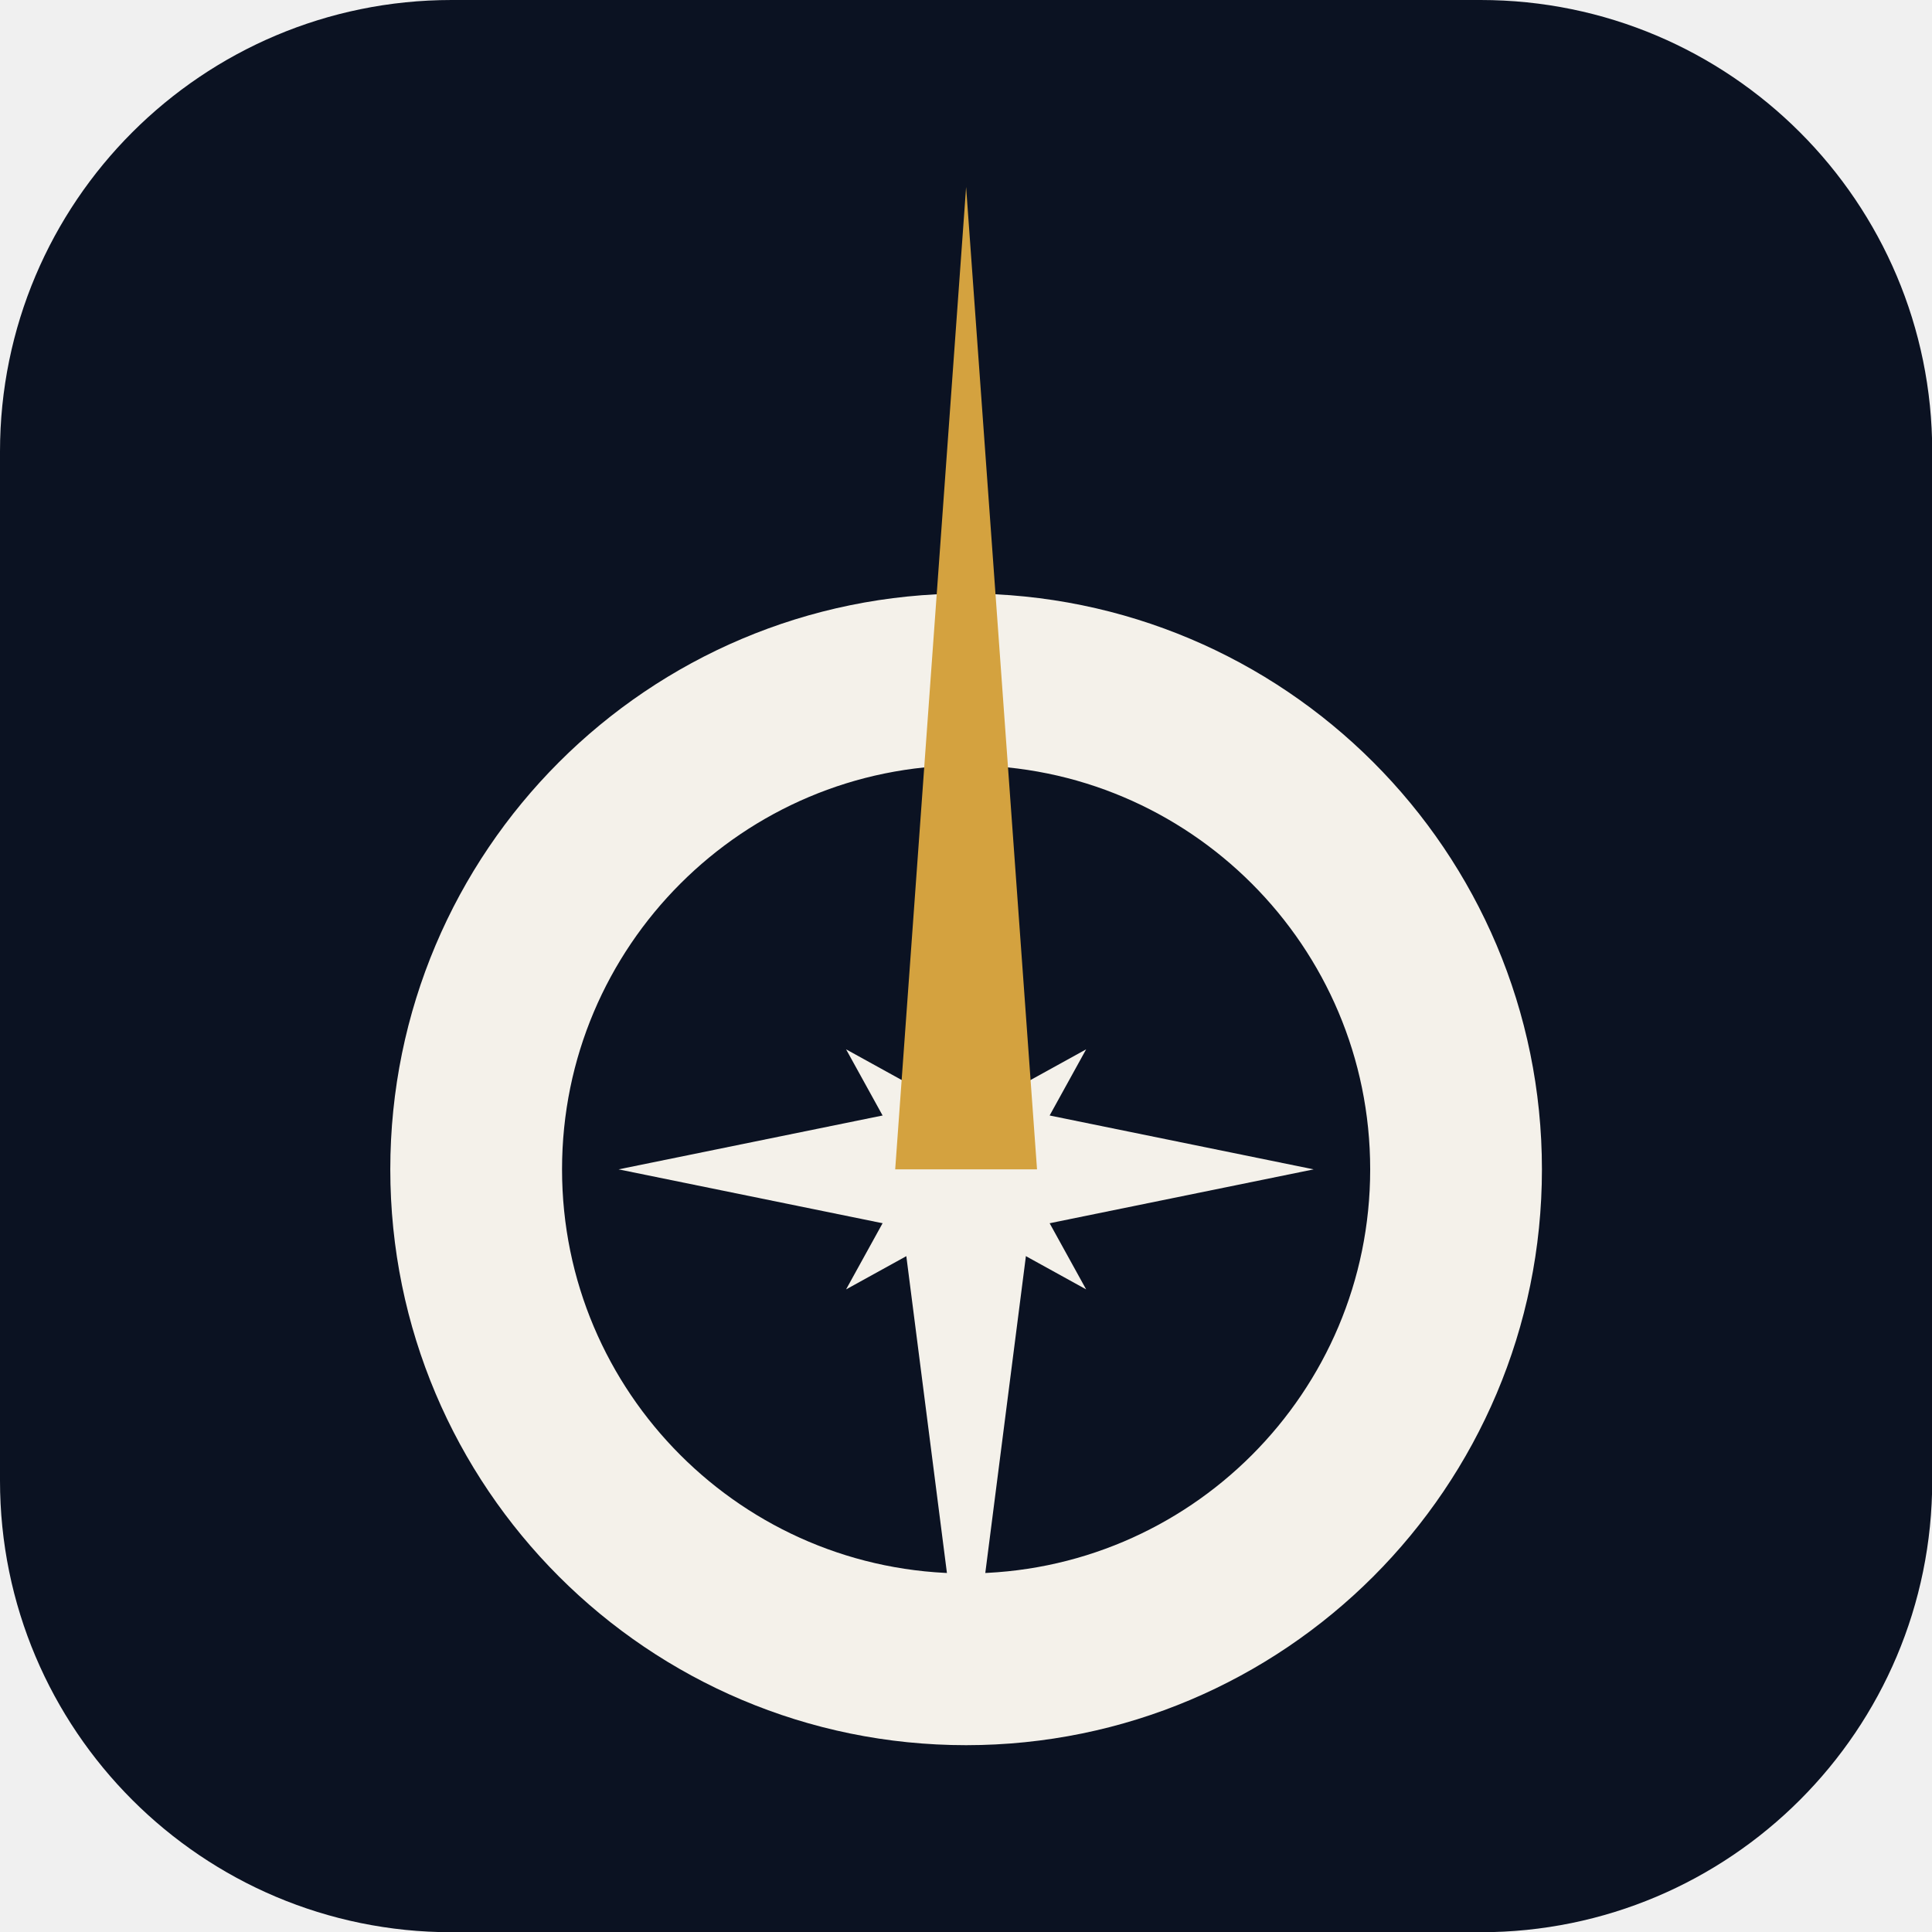
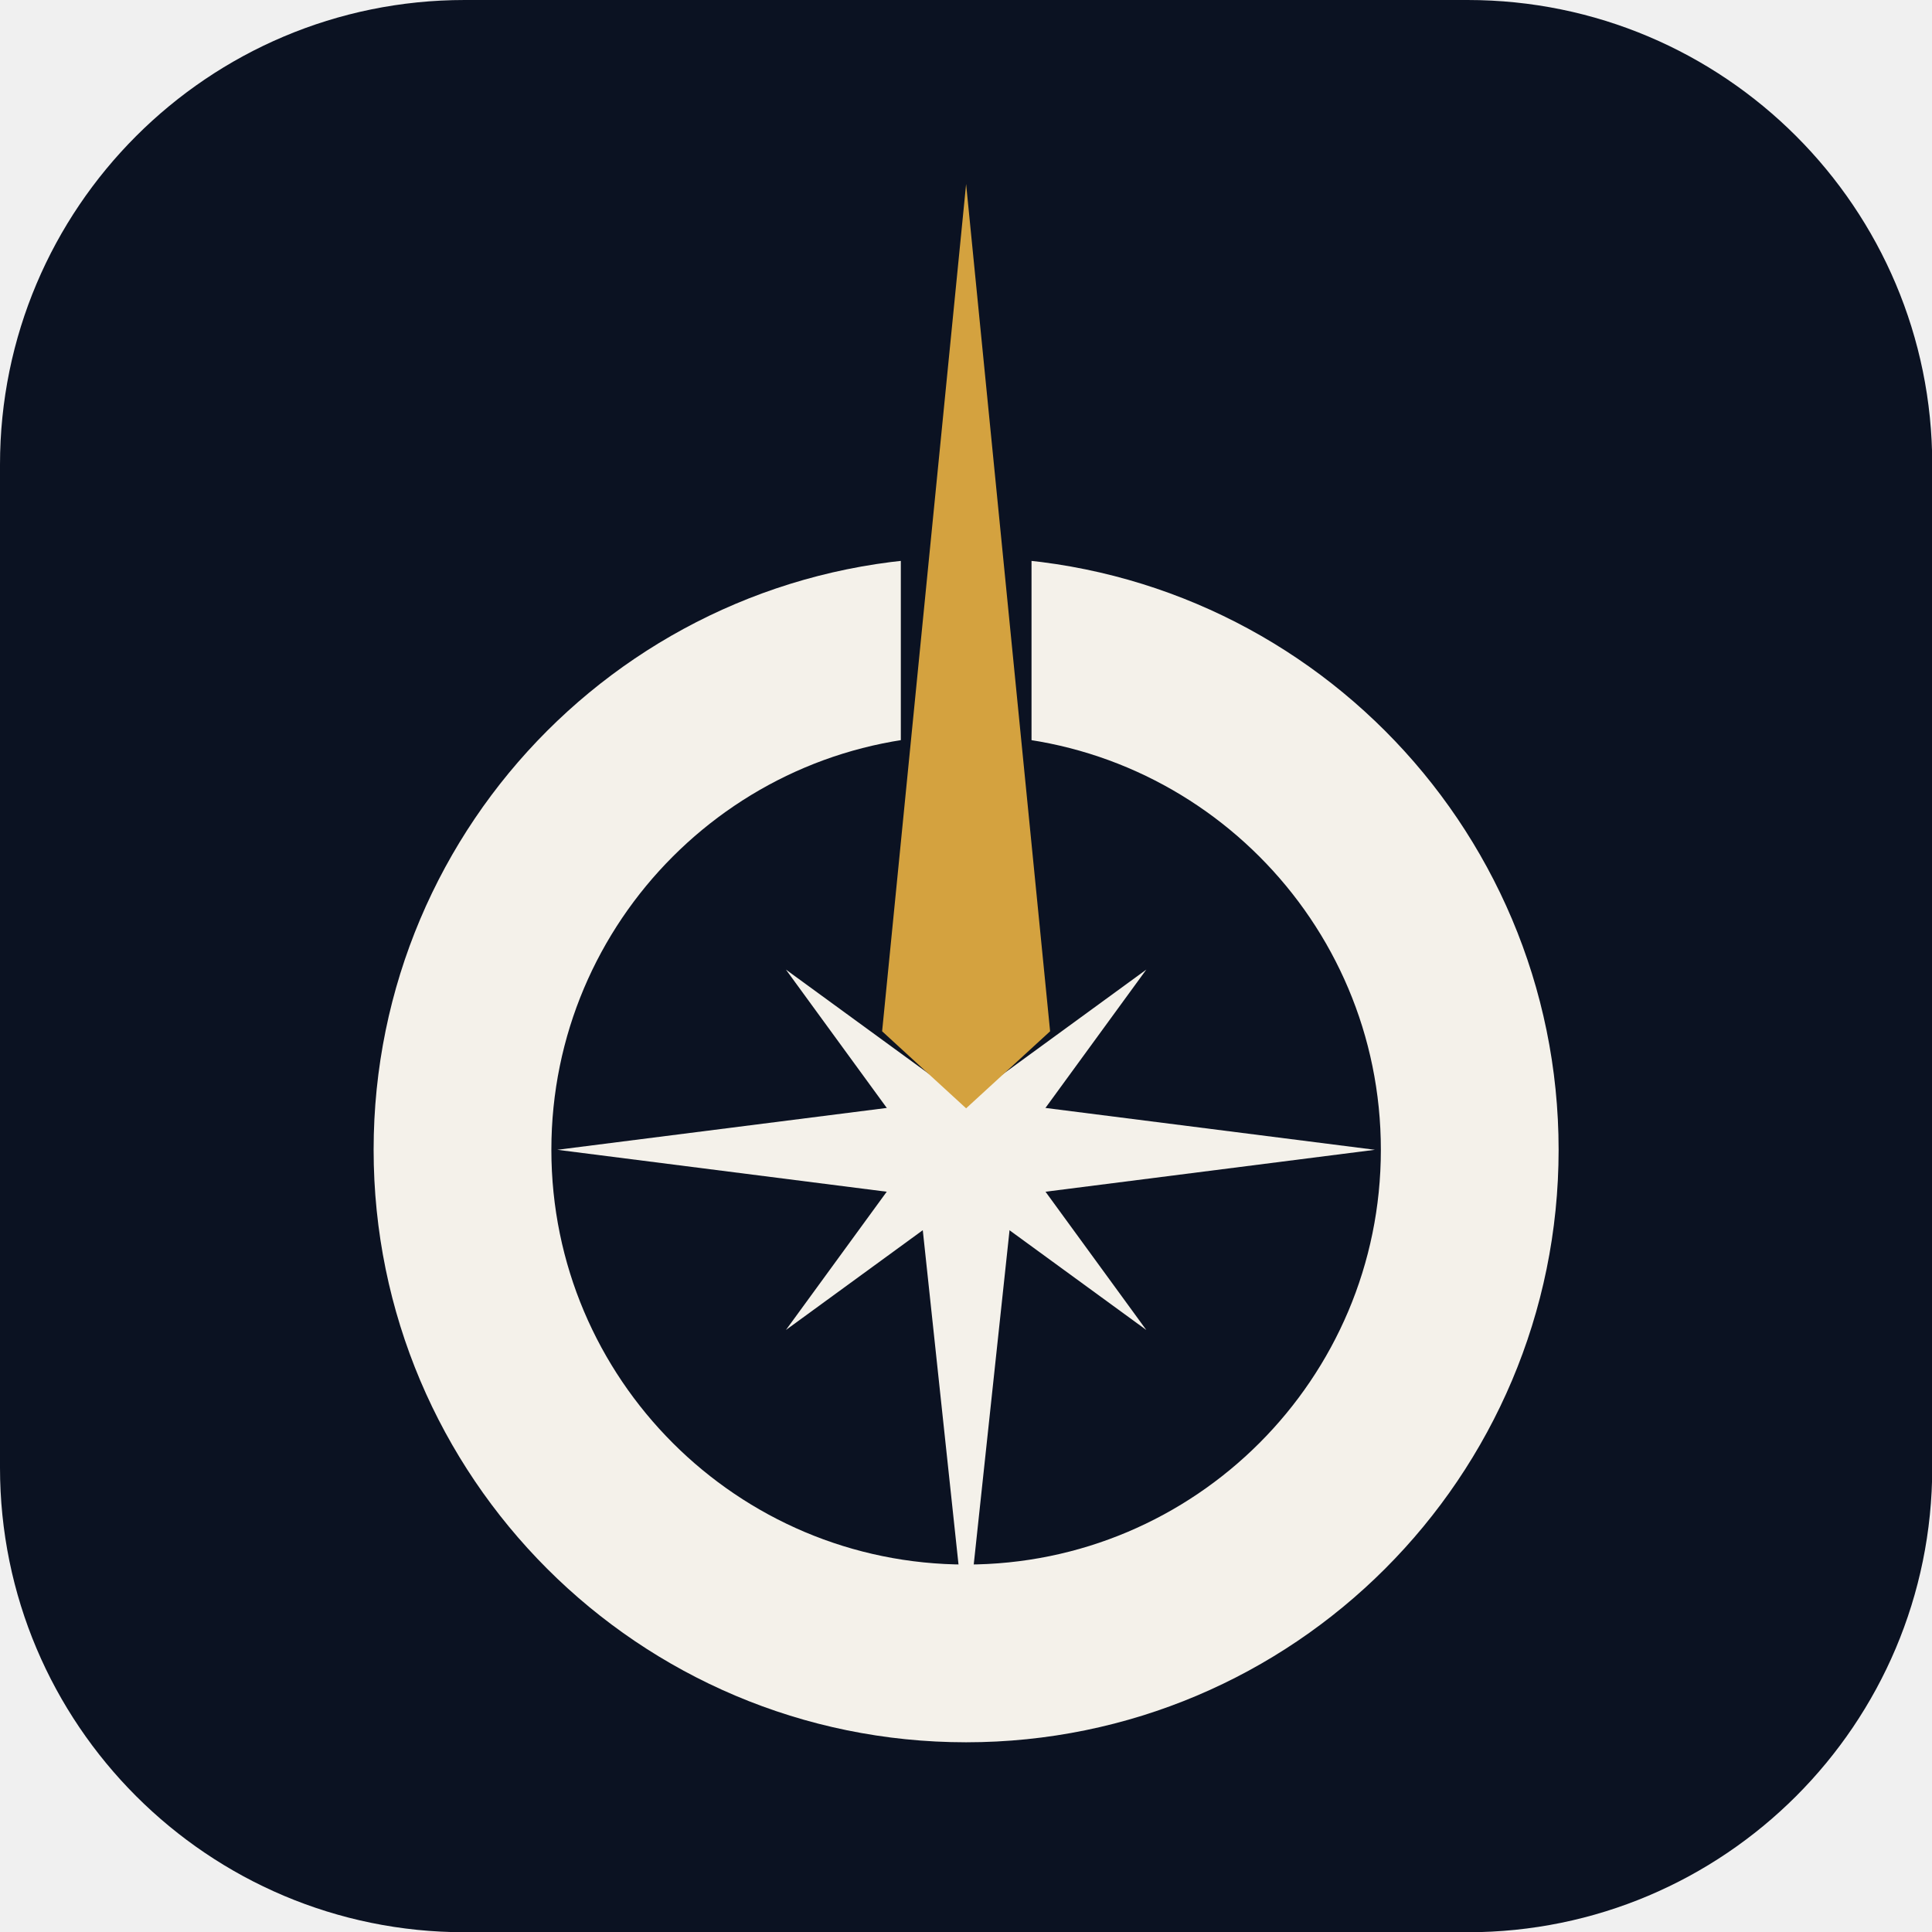
- <svg xmlns="http://www.w3.org/2000/svg" viewBox="0.0 0.0 171.1 171.1" width="171" height="171" role="img">
-   <rect x="0" y="0" width="171.12" height="171.12" rx="40" fill="#0b1222" />
-   <circle cx="85.56" cy="103.56" r="43.39" fill="none" stroke="#f4f1ea" stroke-width="15.21" />
-   <path d="M88.63 106.63 L96.19 92.93 L82.49 100.49Z" fill="#f4f1ea" />
-   <path d="M82.49 106.63 L96.19 114.19 L88.63 100.49Z" fill="#f4f1ea" />
-   <path d="M82.49 100.49 L74.93 114.19 L88.63 106.63Z" fill="#f4f1ea" />
-   <path d="M88.63 100.49 L74.93 92.93 L82.49 106.63Z" fill="#f4f1ea" />
-   <path d="M85.56 109.84 L116.34 103.56 L85.56 97.28Z" fill="#f4f1ea" />
-   <path d="M85.56 97.28 L54.78 103.56 L85.56 109.84Z" fill="#f4f1ea" />
-   <path d="M79.28 103.56 L85.56 152.56 L91.84 103.56Z" fill="#f4f1ea" />
-   <path d="M91.84 103.56 L85.56 16.56 L79.28 103.56Z" fill="#d4a23f" />
+ <svg xmlns="http://www.w3.org/2000/svg" viewBox="0.0 0.0 166.3 166.3" width="166" height="166" role="img">
+   <rect x="0" y="0" width="166.321" height="166.321" rx="40" fill="#0b1222" />
+   <mask id="c8" maskUnits="userSpaceOnUse" x="-18.839" y="-54.029" width="204.0" height="306.0">
+     <rect x="-18.839" y="-54.029" width="204.0" height="306.0" fill="#fff" />
+     <rect x="77.54" y="45.97" width="11.25" height="19.30" fill="#000" />
+   </mask>
+   <circle cx="83.16" cy="98.97" r="43.35" fill="none" stroke="#f4f1ea" stroke-width="15.30" mask="url(#c8)" />
+   <path d="M85.59 101.40 L98.67 83.46 L80.73 96.54Z" fill="#f4f1ea" />
+   <path d="M80.73 101.40 L98.67 114.48 L85.59 96.54Z" fill="#f4f1ea" />
+   <path d="M80.73 96.54 L67.65 114.48 L85.59 101.40Z" fill="#f4f1ea" />
+   <path d="M85.59 96.54 L67.65 83.46 L80.73 101.40Z" fill="#f4f1ea" />
+   <path d="M83.16 103.45 L118.35 98.97 L83.16 94.50Z" fill="#f4f1ea" />
+   <path d="M83.16 94.50 L47.97 98.97 L83.16 103.45Z" fill="#f4f1ea" />
+   <path d="M78.69 98.97 L83.16 140.79 L87.64 98.97Z" fill="#f4f1ea" />
+   <circle cx="83.16" cy="98.97" r="5.85" fill="#f4f1ea" />
+   <path d="M83.16 15.84 L90.39 88.77 L83.16 95.40 L75.93 88.77Z" fill="#d4a23f" />
</svg>
